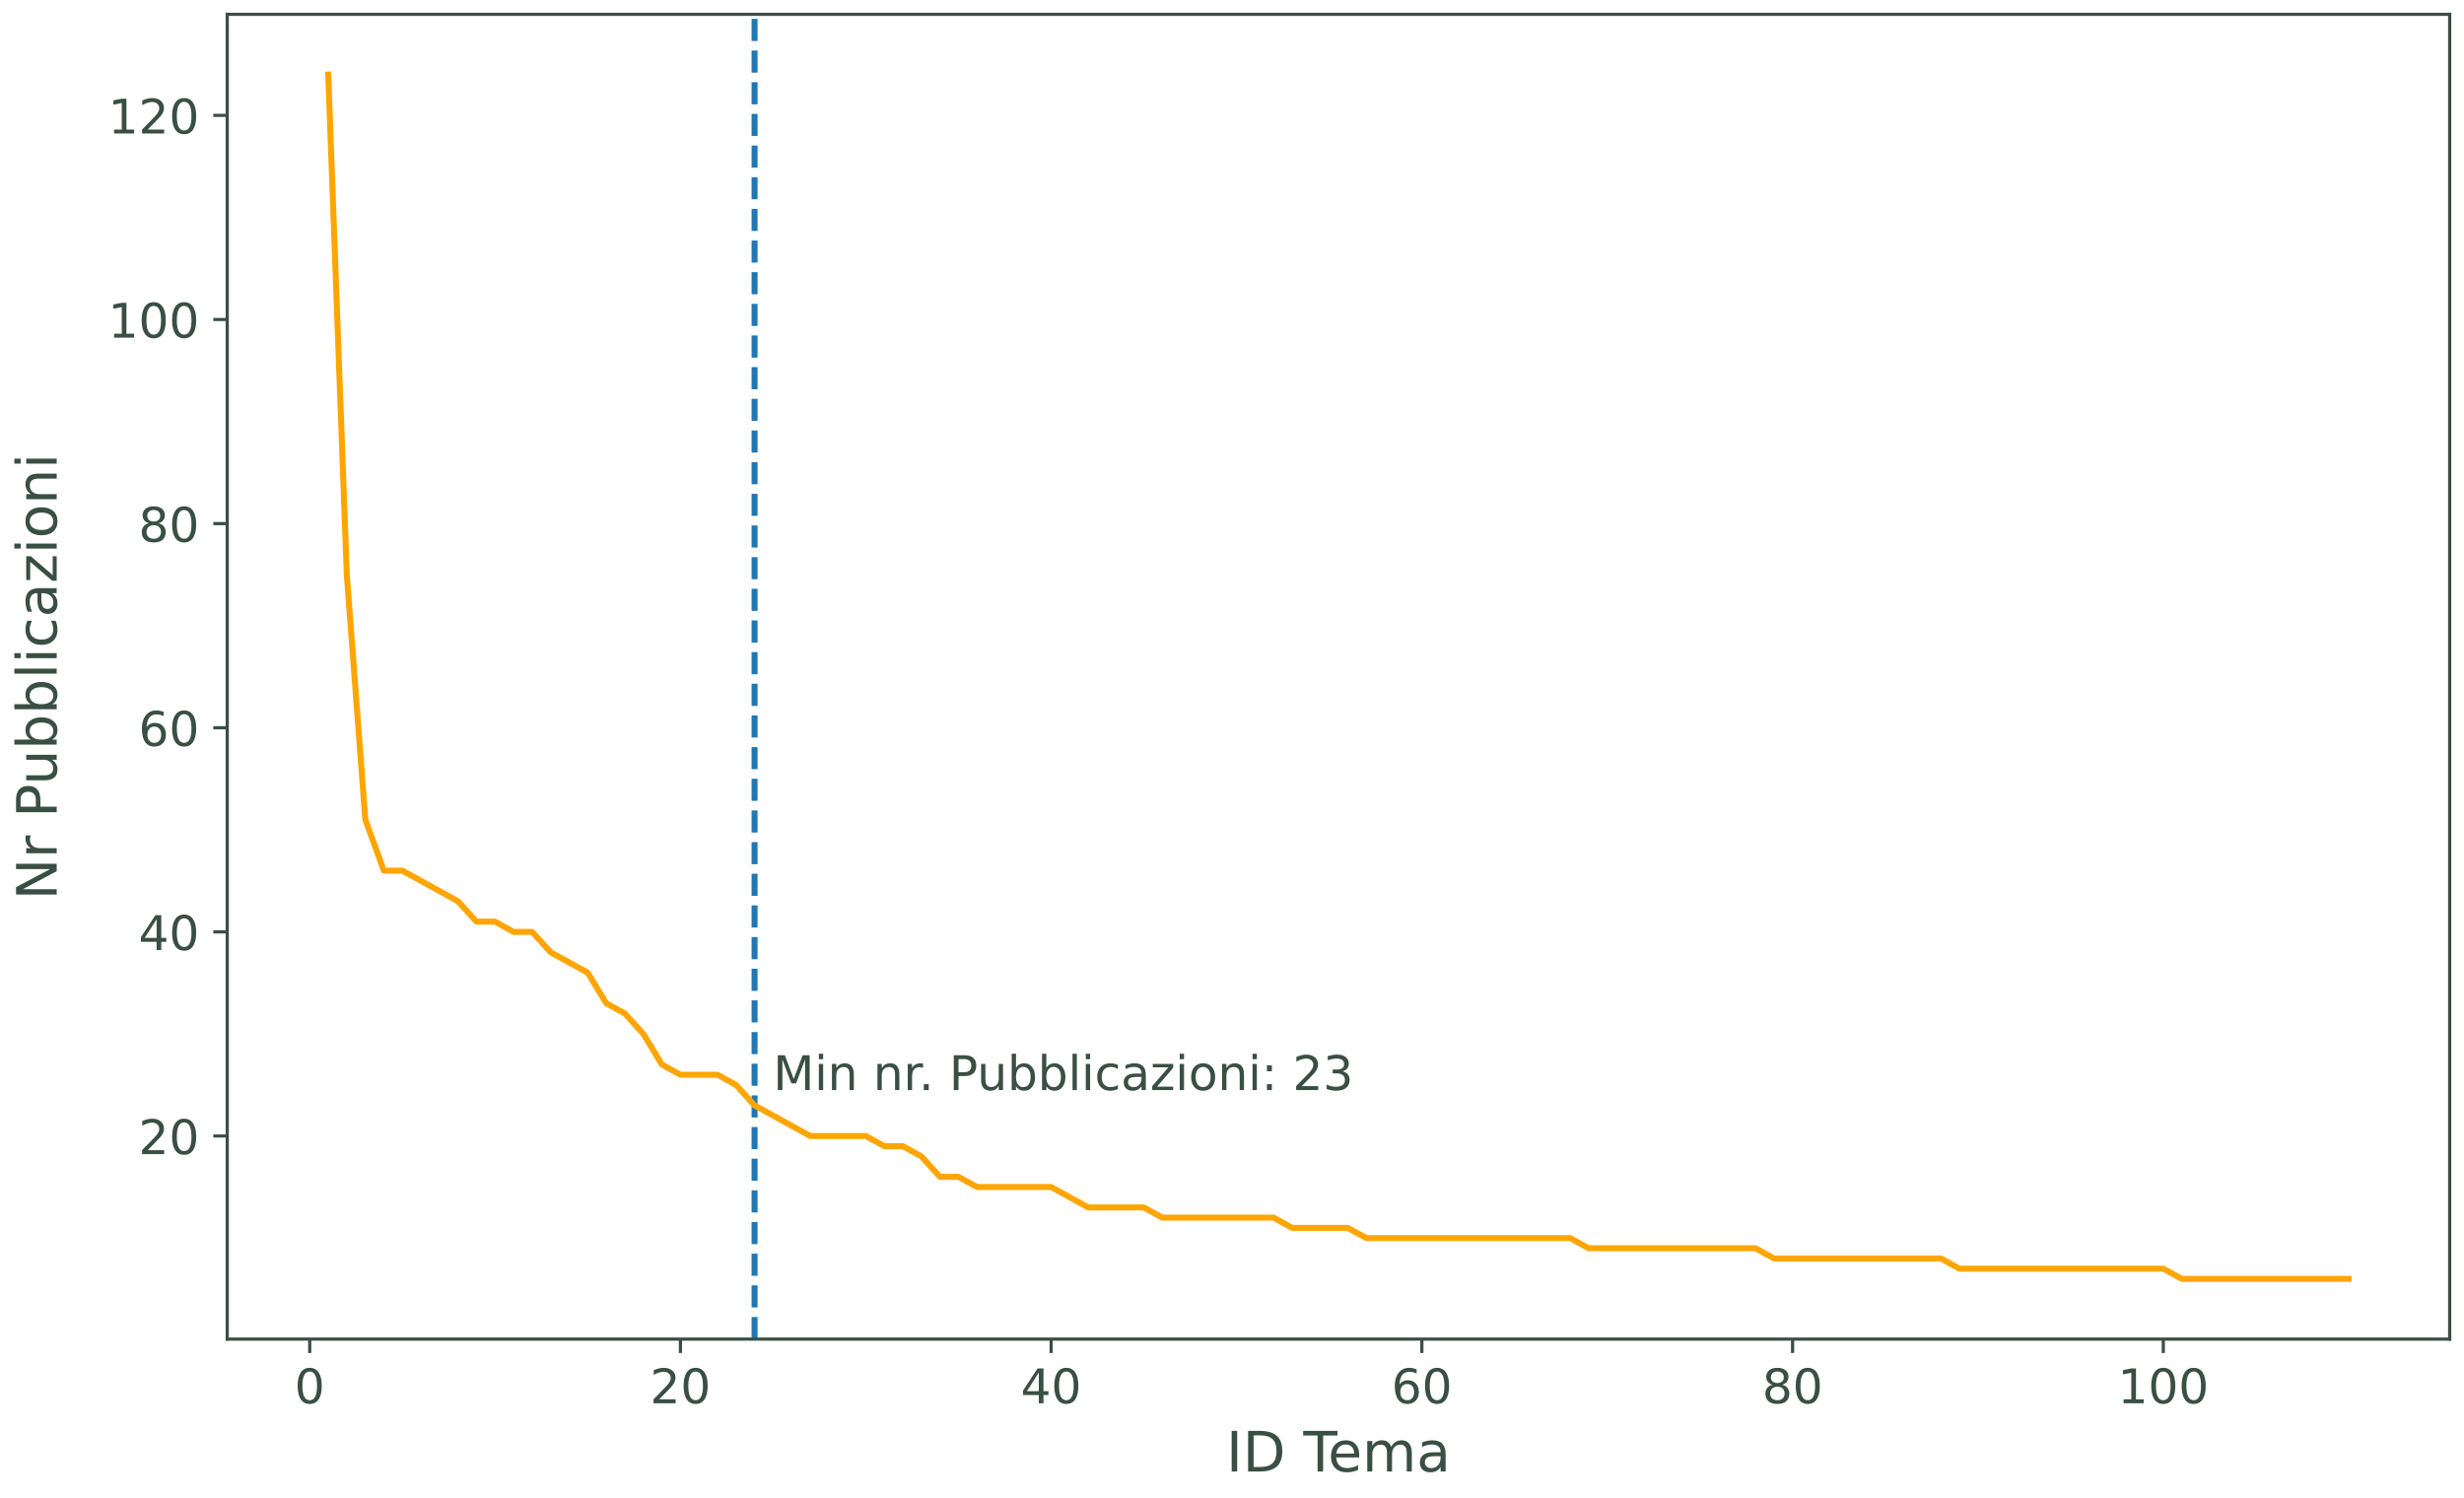
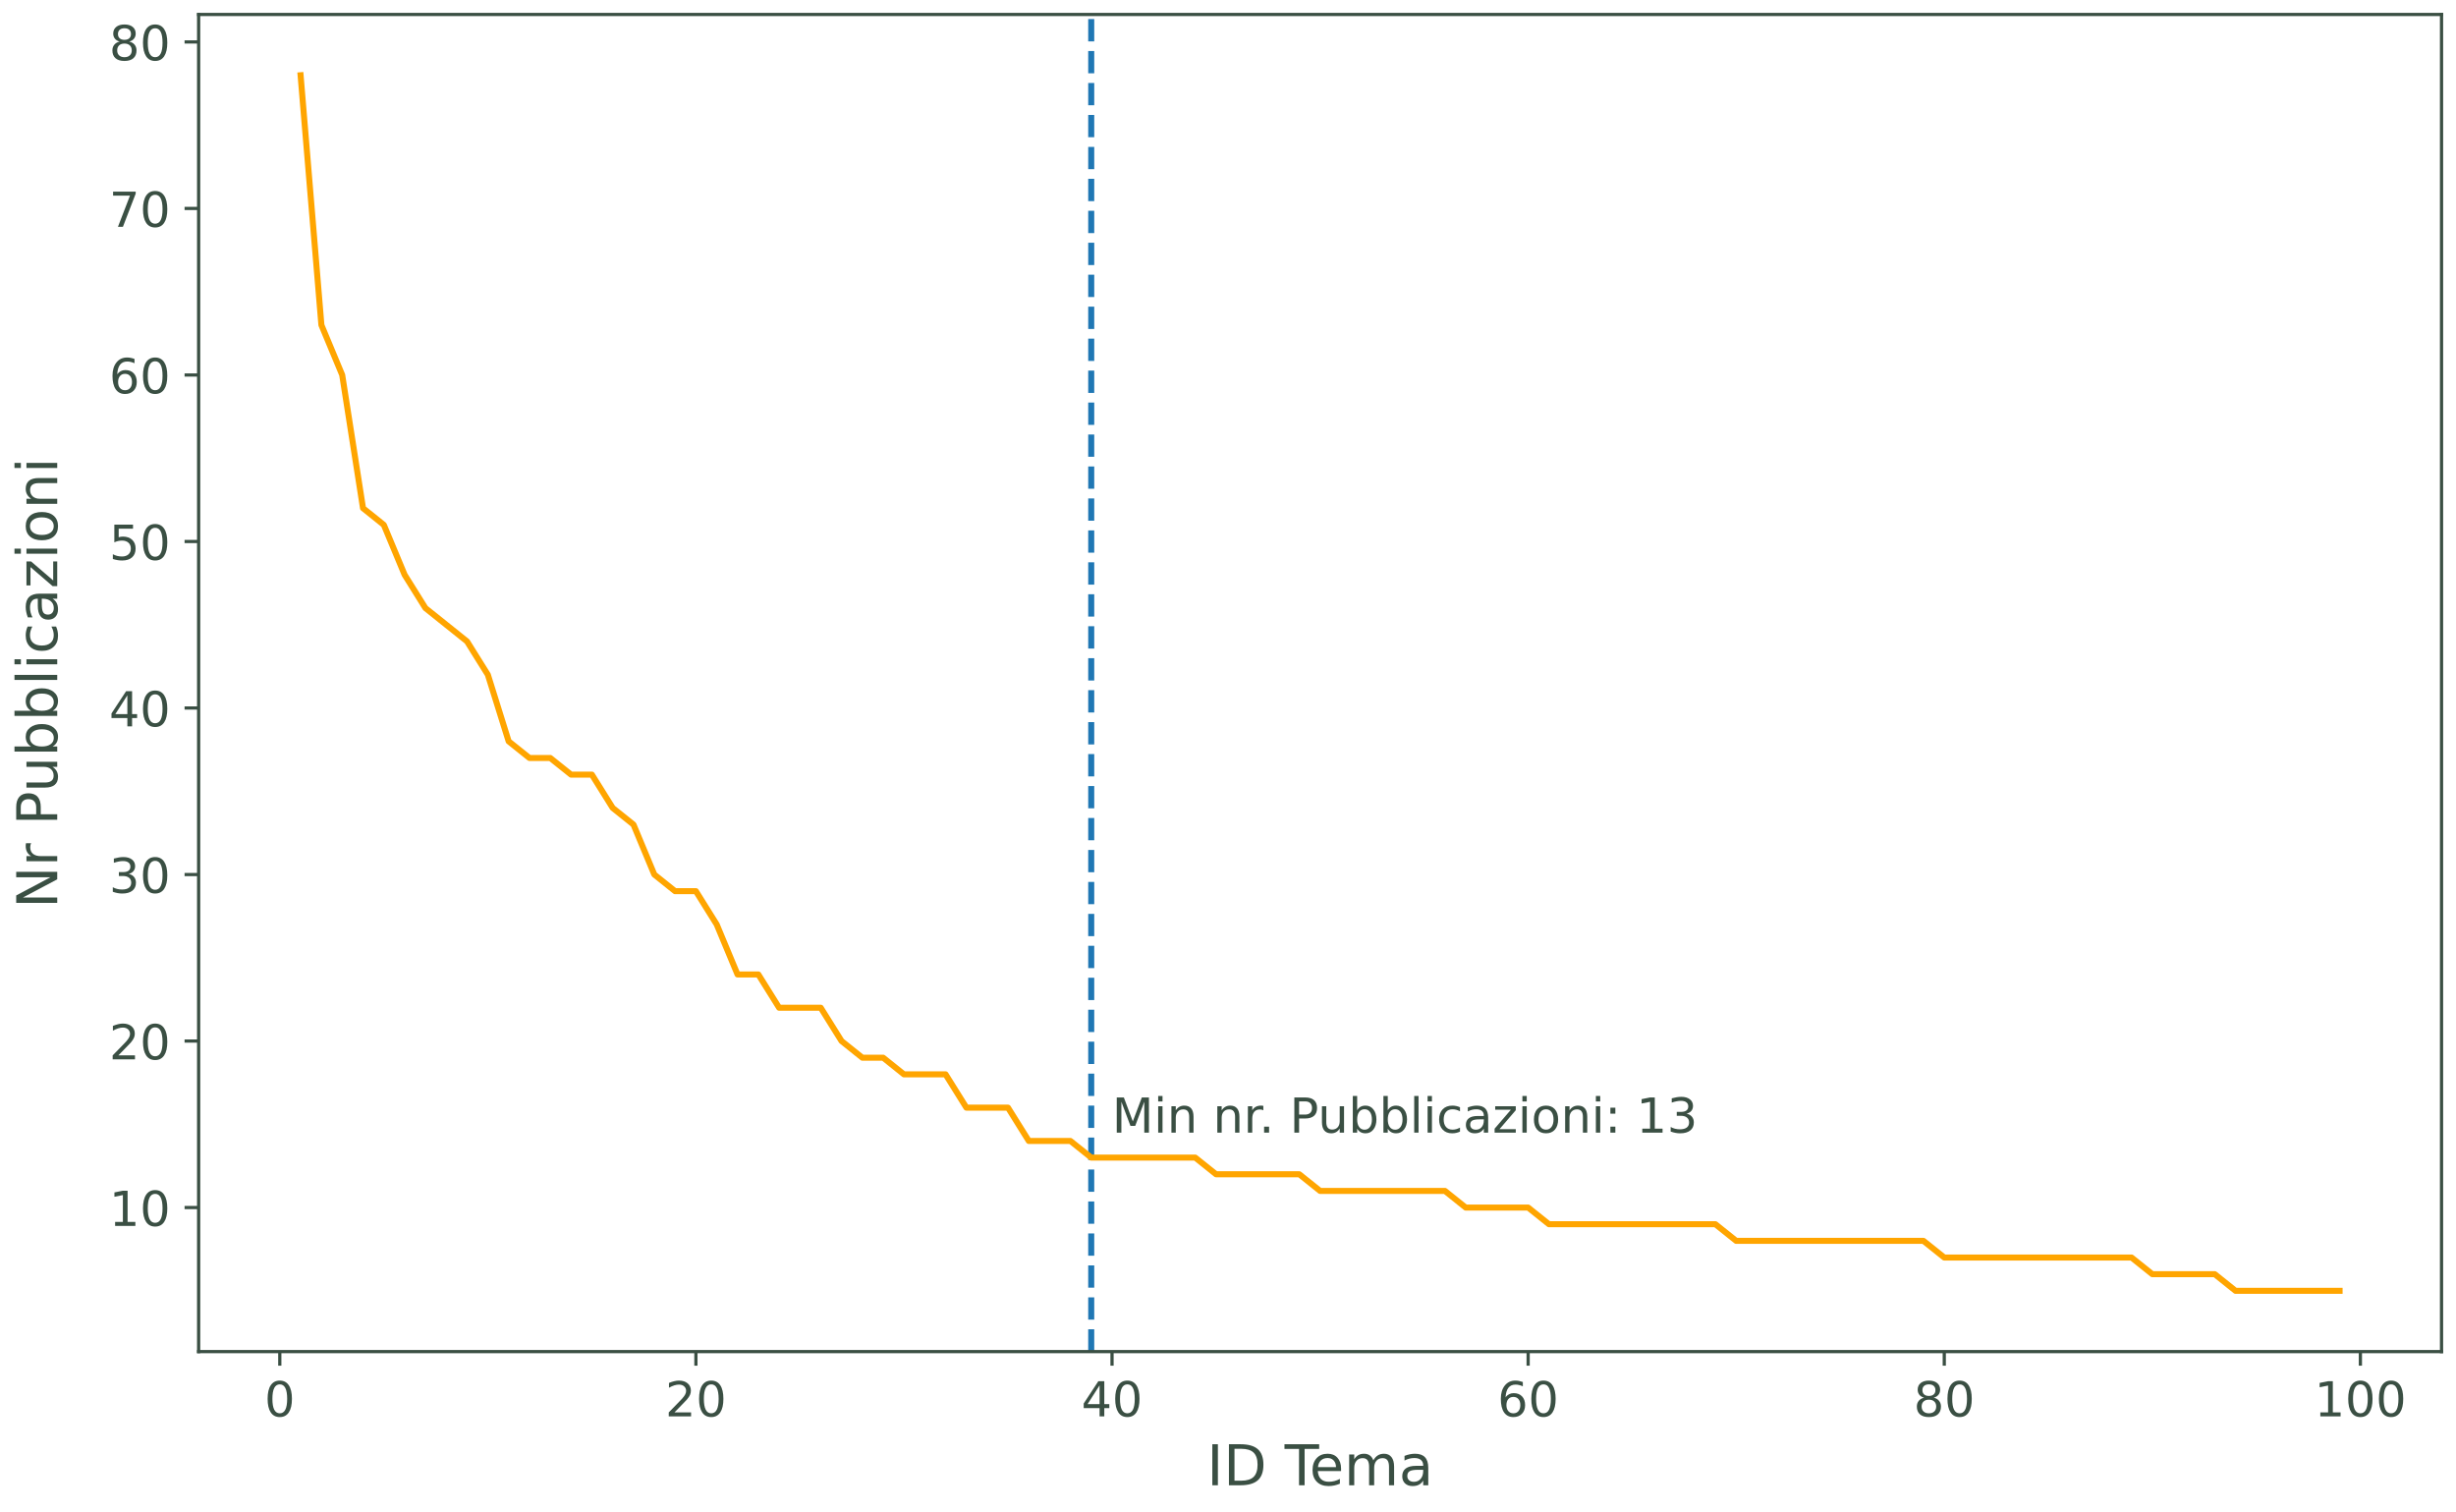
- <svg xmlns="http://www.w3.org/2000/svg" xmlns:xlink="http://www.w3.org/1999/xlink" width="618.654pt" height="376.003pt" viewBox="0 0 618.654 376.003" version="1.1">
+ <svg xmlns="http://www.w3.org/2000/svg" xmlns:xlink="http://www.w3.org/1999/xlink" width="611.019pt" height="376.003pt" viewBox="0 0 611.019 376.003" version="1.1">
  <defs>
    <style type="text/css">*{stroke-linejoin: round; stroke-linecap: butt}</style>
  </defs>
  <g id="figure_1">
    <g id="patch_1">
-       <path d="M 0 376.003  L 618.654 376.003  L 618.654 0  L 0 0  L 0 376.003  z " style="fill: none" />
+       <path d="M 0 376.003  L 611.019 376.003  L 611.019 0  L 0 0  L 0 376.003  z " style="fill: none" />
    </g>
    <g id="axes_1">
      <g id="patch_2">
-         <path d="M 57.054 336.24  L 615.054 336.24  L 615.054 3.6  L 57.054 3.6  L 57.054 336.24  z " style="fill: none" />
+         <path d="M 49.419 336.24  L 607.419 336.24  L 607.419 3.6  L 49.419 3.6  L 49.419 336.24  z " style="fill: none" />
      </g>
      <g id="matplotlib.axis_1">
        <g id="xtick_1">
          <g id="line2d_1">
            <defs>
-               <path id="m934b82b4c2" d="M 0 0  L 0 3.5  " style="stroke: #3a4f43; stroke-width: 0.8" />
+               <path id="me1ca7896de" d="M 0 0  L 0 3.5  " style="stroke: #3a4f43; stroke-width: 0.8" />
            </defs>
            <g>
-               <use xlink:href="#m934b82b4c2" x="77.764" y="336.24" style="fill: #3a4f43; stroke: #3a4f43; stroke-width: 0.8" />
+               <use xlink:href="#me1ca7896de" x="69.607" y="336.24" style="fill: #3a4f43; stroke: #3a4f43; stroke-width: 0.8" />
            </g>
          </g>
          <g id="text_1">
-             <g style="fill: #3a4f43" transform="translate(73.94663 352.3581) scale(0.12 -0.12)">
+             <g style="fill: #3a4f43" transform="translate(65.78926 352.3581) scale(0.12 -0.12)">
              <defs>
                <path id="DejaVuSans-30" d="M 2034 4250  Q 1547 4250 1301 3770  Q 1056 3291 1056 2328  Q 1056 1369 1301 889  Q 1547 409 2034 409  Q 2525 409 2770 889  Q 3016 1369 3016 2328  Q 3016 3291 2770 3770  Q 2525 4250 2034 4250  z M 2034 4750  Q 2819 4750 3233 4129  Q 3647 3509 3647 2328  Q 3647 1150 3233 529  Q 2819 -91 2034 -91  Q 1250 -91 836 529  Q 422 1150 422 2328  Q 422 3509 836 4129  Q 1250 4750 2034 4750  z " transform="scale(0.015625)" />
              </defs>
              <use xlink:href="#DejaVuSans-30" />
            </g>
          </g>
        </g>
        <g id="xtick_2">
          <g id="line2d_2">
            <g>
-               <use xlink:href="#m934b82b4c2" x="170.842" y="336.24" style="fill: #3a4f43; stroke: #3a4f43; stroke-width: 0.8" />
+               <use xlink:href="#me1ca7896de" x="173.132" y="336.24" style="fill: #3a4f43; stroke: #3a4f43; stroke-width: 0.8" />
            </g>
          </g>
          <g id="text_2">
-             <g style="fill: #3a4f43" transform="translate(163.2067 352.3581) scale(0.12 -0.12)">
+             <g style="fill: #3a4f43" transform="translate(165.4968 352.3581) scale(0.12 -0.12)">
              <defs>
                <path id="DejaVuSans-32" d="M 1228 531  L 3431 531  L 3431 0  L 469 0  L 469 531  Q 828 903 1448 1529  Q 2069 2156 2228 2338  Q 2531 2678 2651 2914  Q 2772 3150 2772 3378  Q 2772 3750 2511 3984  Q 2250 4219 1831 4219  Q 1534 4219 1204 4116  Q 875 4013 500 3803  L 500 4441  Q 881 4594 1212 4672  Q 1544 4750 1819 4750  Q 2544 4750 2975 4387  Q 3406 4025 3406 3419  Q 3406 3131 3298 2873  Q 3191 2616 2906 2266  Q 2828 2175 2409 1742  Q 1991 1309 1228 531  z " transform="scale(0.015625)" />
              </defs>
              <use xlink:href="#DejaVuSans-32" />
              <use xlink:href="#DejaVuSans-30" transform="translate(63.62305 0)" />
            </g>
          </g>
        </g>
        <g id="xtick_3">
          <g id="line2d_3">
            <g>
-               <use xlink:href="#m934b82b4c2" x="263.919" y="336.24" style="fill: #3a4f43; stroke: #3a4f43; stroke-width: 0.8" />
+               <use xlink:href="#me1ca7896de" x="276.657" y="336.24" style="fill: #3a4f43; stroke: #3a4f43; stroke-width: 0.8" />
            </g>
          </g>
          <g id="text_3">
-             <g style="fill: #3a4f43" transform="translate(256.2843 352.3581) scale(0.12 -0.12)">
+             <g style="fill: #3a4f43" transform="translate(269.0219 352.3581) scale(0.12 -0.12)">
              <defs>
                <path id="DejaVuSans-34" d="M 2419 4116  L 825 1625  L 2419 1625  L 2419 4116  z M 2253 4666  L 3047 4666  L 3047 1625  L 3713 1625  L 3713 1100  L 3047 1100  L 3047 0  L 2419 0  L 2419 1100  L 313 1100  L 313 1709  L 2253 4666  z " transform="scale(0.015625)" />
              </defs>
              <use xlink:href="#DejaVuSans-34" />
              <use xlink:href="#DejaVuSans-30" transform="translate(63.62305 0)" />
            </g>
          </g>
        </g>
        <g id="xtick_4">
          <g id="line2d_4">
            <g>
-               <use xlink:href="#m934b82b4c2" x="356.997" y="336.24" style="fill: #3a4f43; stroke: #3a4f43; stroke-width: 0.8" />
+               <use xlink:href="#me1ca7896de" x="380.182" y="336.24" style="fill: #3a4f43; stroke: #3a4f43; stroke-width: 0.8" />
            </g>
          </g>
          <g id="text_4">
-             <g style="fill: #3a4f43" transform="translate(349.3618 352.3581) scale(0.12 -0.12)">
+             <g style="fill: #3a4f43" transform="translate(372.5469 352.3581) scale(0.12 -0.12)">
              <defs>
                <path id="DejaVuSans-36" d="M 2113 2584  Q 1688 2584 1439 2293  Q 1191 2003 1191 1497  Q 1191 994 1439 701  Q 1688 409 2113 409  Q 2538 409 2786 701  Q 3034 994 3034 1497  Q 3034 2003 2786 2293  Q 2538 2584 2113 2584  z M 3366 4563  L 3366 3988  Q 3128 4100 2886 4159  Q 2644 4219 2406 4219  Q 1781 4219 1451 3797  Q 1122 3375 1075 2522  Q 1259 2794 1537 2939  Q 1816 3084 2150 3084  Q 2853 3084 3261 2657  Q 3669 2231 3669 1497  Q 3669 778 3244 343  Q 2819 -91 2113 -91  Q 1303 -91 875 529  Q 447 1150 447 2328  Q 447 3434 972 4092  Q 1497 4750 2381 4750  Q 2619 4750 2861 4703  Q 3103 4656 3366 4563  z " transform="scale(0.015625)" />
              </defs>
              <use xlink:href="#DejaVuSans-36" />
              <use xlink:href="#DejaVuSans-30" transform="translate(63.62305 0)" />
            </g>
          </g>
        </g>
        <g id="xtick_5">
          <g id="line2d_5">
            <g>
-               <use xlink:href="#m934b82b4c2" x="450.074" y="336.24" style="fill: #3a4f43; stroke: #3a4f43; stroke-width: 0.8" />
+               <use xlink:href="#me1ca7896de" x="483.707" y="336.24" style="fill: #3a4f43; stroke: #3a4f43; stroke-width: 0.8" />
            </g>
          </g>
          <g id="text_5">
-             <g style="fill: #3a4f43" transform="translate(442.4394 352.3581) scale(0.12 -0.12)">
+             <g style="fill: #3a4f43" transform="translate(476.0719 352.3581) scale(0.12 -0.12)">
              <defs>
                <path id="DejaVuSans-38" d="M 2034 2216  Q 1584 2216 1326 1975  Q 1069 1734 1069 1313  Q 1069 891 1326 650  Q 1584 409 2034 409  Q 2484 409 2743 651  Q 3003 894 3003 1313  Q 3003 1734 2745 1975  Q 2488 2216 2034 2216  z M 1403 2484  Q 997 2584 770 2862  Q 544 3141 544 3541  Q 544 4100 942 4425  Q 1341 4750 2034 4750  Q 2731 4750 3128 4425  Q 3525 4100 3525 3541  Q 3525 3141 3298 2862  Q 3072 2584 2669 2484  Q 3125 2378 3379 2068  Q 3634 1759 3634 1313  Q 3634 634 3220 271  Q 2806 -91 2034 -91  Q 1263 -91 848 271  Q 434 634 434 1313  Q 434 1759 690 2068  Q 947 2378 1403 2484  z M 1172 3481  Q 1172 3119 1398 2916  Q 1625 2713 2034 2713  Q 2441 2713 2670 2916  Q 2900 3119 2900 3481  Q 2900 3844 2670 4047  Q 2441 4250 2034 4250  Q 1625 4250 1398 4047  Q 1172 3844 1172 3481  z " transform="scale(0.015625)" />
              </defs>
              <use xlink:href="#DejaVuSans-38" />
              <use xlink:href="#DejaVuSans-30" transform="translate(63.62305 0)" />
            </g>
          </g>
        </g>
        <g id="xtick_6">
          <g id="line2d_6">
            <g>
-               <use xlink:href="#m934b82b4c2" x="543.152" y="336.24" style="fill: #3a4f43; stroke: #3a4f43; stroke-width: 0.8" />
+               <use xlink:href="#me1ca7896de" x="587.232" y="336.24" style="fill: #3a4f43; stroke: #3a4f43; stroke-width: 0.8" />
            </g>
          </g>
          <g id="text_6">
-             <g style="fill: #3a4f43" transform="translate(531.6995 352.3581) scale(0.12 -0.12)">
+             <g style="fill: #3a4f43" transform="translate(575.7795 352.3581) scale(0.12 -0.12)">
              <defs>
                <path id="DejaVuSans-31" d="M 794 531  L 1825 531  L 1825 4091  L 703 3866  L 703 4441  L 1819 4666  L 2450 4666  L 2450 531  L 3481 531  L 3481 0  L 794 0  L 794 531  z " transform="scale(0.015625)" />
              </defs>
              <use xlink:href="#DejaVuSans-31" />
              <use xlink:href="#DejaVuSans-30" transform="translate(63.62305 0)" />
              <use xlink:href="#DejaVuSans-30" transform="translate(127.2461 0)" />
            </g>
          </g>
        </g>
        <g id="text_7">
-           <g style="fill: #3a4f43" transform="translate(307.8739 369.4916) scale(0.14 -0.14)">
+           <g style="fill: #3a4f43" transform="translate(300.2389 369.4916) scale(0.14 -0.14)">
            <defs>
              <path id="DejaVuSans-49" d="M 628 4666  L 1259 4666  L 1259 0  L 628 0  L 628 4666  z " transform="scale(0.015625)" />
              <path id="DejaVuSans-44" d="M 1259 4147  L 1259 519  L 2022 519  Q 2988 519 3436 956  Q 3884 1394 3884 2338  Q 3884 3275 3436 3711  Q 2988 4147 2022 4147  L 1259 4147  z M 628 4666  L 1925 4666  Q 3281 4666 3915 4102  Q 4550 3538 4550 2338  Q 4550 1131 3912 565  Q 3275 0 1925 0  L 628 0  L 628 4666  z " transform="scale(0.015625)" />
              <path id="DejaVuSans-20" transform="scale(0.015625)" />
              <path id="DejaVuSans-54" d="M -19 4666  L 3928 4666  L 3928 4134  L 2272 4134  L 2272 0  L 1638 0  L 1638 4134  L -19 4134  L -19 4666  z " transform="scale(0.015625)" />
              <path id="DejaVuSans-65" d="M 3597 1894  L 3597 1613  L 953 1613  Q 991 1019 1311 708  Q 1631 397 2203 397  Q 2534 397 2845 478  Q 3156 559 3463 722  L 3463 178  Q 3153 47 2828 -22  Q 2503 -91 2169 -91  Q 1331 -91 842 396  Q 353 884 353 1716  Q 353 2575 817 3079  Q 1281 3584 2069 3584  Q 2775 3584 3186 3129  Q 3597 2675 3597 1894  z M 3022 2063  Q 3016 2534 2758 2815  Q 2500 3097 2075 3097  Q 1594 3097 1305 2825  Q 1016 2553 972 2059  L 3022 2063  z " transform="scale(0.015625)" />
              <path id="DejaVuSans-6d" d="M 3328 2828  Q 3544 3216 3844 3400  Q 4144 3584 4550 3584  Q 5097 3584 5394 3201  Q 5691 2819 5691 2113  L 5691 0  L 5113 0  L 5113 2094  Q 5113 2597 4934 2840  Q 4756 3084 4391 3084  Q 3944 3084 3684 2787  Q 3425 2491 3425 1978  L 3425 0  L 2847 0  L 2847 2094  Q 2847 2600 2669 2842  Q 2491 3084 2119 3084  Q 1678 3084 1418 2786  Q 1159 2488 1159 1978  L 1159 0  L 581 0  L 581 3500  L 1159 3500  L 1159 2956  Q 1356 3278 1631 3431  Q 1906 3584 2284 3584  Q 2666 3584 2933 3390  Q 3200 3197 3328 2828  z " transform="scale(0.015625)" />
              <path id="DejaVuSans-61" d="M 2194 1759  Q 1497 1759 1228 1600  Q 959 1441 959 1056  Q 959 750 1161 570  Q 1363 391 1709 391  Q 2188 391 2477 730  Q 2766 1069 2766 1631  L 2766 1759  L 2194 1759  z M 3341 1997  L 3341 0  L 2766 0  L 2766 531  Q 2569 213 2275 61  Q 1981 -91 1556 -91  Q 1019 -91 701 211  Q 384 513 384 1019  Q 384 1609 779 1909  Q 1175 2209 1959 2209  L 2766 2209  L 2766 2266  Q 2766 2663 2505 2880  Q 2244 3097 1772 3097  Q 1472 3097 1187 3025  Q 903 2953 641 2809  L 641 3341  Q 956 3463 1253 3523  Q 1550 3584 1831 3584  Q 2591 3584 2966 3190  Q 3341 2797 3341 1997  z " transform="scale(0.015625)" />
            </defs>
            <use xlink:href="#DejaVuSans-49" />
            <use xlink:href="#DejaVuSans-44" transform="translate(29.49219 0)" />
            <use xlink:href="#DejaVuSans-20" transform="translate(106.4941 0)" />
            <use xlink:href="#DejaVuSans-54" transform="translate(138.2812 0)" />
            <use xlink:href="#DejaVuSans-65" transform="translate(182.3652 0)" />
            <use xlink:href="#DejaVuSans-6d" transform="translate(243.8887 0)" />
            <use xlink:href="#DejaVuSans-61" transform="translate(341.3008 0)" />
          </g>
        </g>
      </g>
      <g id="matplotlib.axis_2">
        <g id="ytick_1">
          <g id="line2d_7">
            <defs>
-               <path id="m3bd75d3653" d="M 0 0  L -3.5 0  " style="stroke: #3a4f43; stroke-width: 0.8" />
+               <path id="mf2cda117a1" d="M 0 0  L -3.5 0  " style="stroke: #3a4f43; stroke-width: 0.8" />
            </defs>
            <g>
-               <use xlink:href="#m3bd75d3653" x="57.054" y="285.242" style="fill: #3a4f43; stroke: #3a4f43; stroke-width: 0.8" />
+               <use xlink:href="#mf2cda117a1" x="49.419" y="300.408" style="fill: #3a4f43; stroke: #3a4f43; stroke-width: 0.8" />
            </g>
          </g>
          <g id="text_8">
-             <g style="fill: #3a4f43" transform="translate(34.78437 289.8011) scale(0.12 -0.12)">
-               <use xlink:href="#DejaVuSans-32" />
+             <g style="fill: #3a4f43" transform="translate(27.14937 304.9667) scale(0.12 -0.12)">
+               <use xlink:href="#DejaVuSans-31" />
              <use xlink:href="#DejaVuSans-30" transform="translate(63.62305 0)" />
            </g>
          </g>
        </g>
        <g id="ytick_2">
          <g id="line2d_8">
            <g>
-               <use xlink:href="#m3bd75d3653" x="57.054" y="233.988" style="fill: #3a4f43; stroke: #3a4f43; stroke-width: 0.8" />
+               <use xlink:href="#mf2cda117a1" x="49.419" y="258.983" style="fill: #3a4f43; stroke: #3a4f43; stroke-width: 0.8" />
            </g>
          </g>
          <g id="text_9">
-             <g style="fill: #3a4f43" transform="translate(34.78437 238.5469) scale(0.12 -0.12)">
-               <use xlink:href="#DejaVuSans-34" />
+             <g style="fill: #3a4f43" transform="translate(27.14937 263.5421) scale(0.12 -0.12)">
+               <use xlink:href="#DejaVuSans-32" />
              <use xlink:href="#DejaVuSans-30" transform="translate(63.62305 0)" />
            </g>
          </g>
        </g>
        <g id="ytick_3">
          <g id="line2d_9">
            <g>
-               <use xlink:href="#m3bd75d3653" x="57.054" y="182.734" style="fill: #3a4f43; stroke: #3a4f43; stroke-width: 0.8" />
+               <use xlink:href="#mf2cda117a1" x="49.419" y="217.558" style="fill: #3a4f43; stroke: #3a4f43; stroke-width: 0.8" />
            </g>
          </g>
          <g id="text_10">
-             <g style="fill: #3a4f43" transform="translate(34.78437 187.2926) scale(0.12 -0.12)">
-               <use xlink:href="#DejaVuSans-36" />
+             <g style="fill: #3a4f43" transform="translate(27.14937 222.1174) scale(0.12 -0.12)">
+               <defs>
+                 <path id="DejaVuSans-33" d="M 2597 2516  Q 3050 2419 3304 2112  Q 3559 1806 3559 1356  Q 3559 666 3084 287  Q 2609 -91 1734 -91  Q 1441 -91 1130 -33  Q 819 25 488 141  L 488 750  Q 750 597 1062 519  Q 1375 441 1716 441  Q 2309 441 2620 675  Q 2931 909 2931 1356  Q 2931 1769 2642 2001  Q 2353 2234 1838 2234  L 1294 2234  L 1294 2753  L 1863 2753  Q 2328 2753 2575 2939  Q 2822 3125 2822 3475  Q 2822 3834 2567 4026  Q 2313 4219 1838 4219  Q 1578 4219 1281 4162  Q 984 4106 628 3988  L 628 4550  Q 988 4650 1302 4700  Q 1616 4750 1894 4750  Q 2613 4750 3031 4423  Q 3450 4097 3450 3541  Q 3450 3153 3228 2886  Q 3006 2619 2597 2516  z " transform="scale(0.015625)" />
+               </defs>
+               <use xlink:href="#DejaVuSans-33" />
              <use xlink:href="#DejaVuSans-30" transform="translate(63.62305 0)" />
            </g>
          </g>
        </g>
        <g id="ytick_4">
          <g id="line2d_10">
            <g>
-               <use xlink:href="#m3bd75d3653" x="57.054" y="131.479" style="fill: #3a4f43; stroke: #3a4f43; stroke-width: 0.8" />
+               <use xlink:href="#mf2cda117a1" x="49.419" y="176.134" style="fill: #3a4f43; stroke: #3a4f43; stroke-width: 0.8" />
            </g>
          </g>
          <g id="text_11">
-             <g style="fill: #3a4f43" transform="translate(34.78437 136.0384) scale(0.12 -0.12)">
-               <use xlink:href="#DejaVuSans-38" />
+             <g style="fill: #3a4f43" transform="translate(27.14937 180.6928) scale(0.12 -0.12)">
+               <use xlink:href="#DejaVuSans-34" />
              <use xlink:href="#DejaVuSans-30" transform="translate(63.62305 0)" />
            </g>
          </g>
        </g>
        <g id="ytick_5">
          <g id="line2d_11">
            <g>
-               <use xlink:href="#m3bd75d3653" x="57.054" y="80.225" style="fill: #3a4f43; stroke: #3a4f43; stroke-width: 0.8" />
+               <use xlink:href="#mf2cda117a1" x="49.419" y="134.709" style="fill: #3a4f43; stroke: #3a4f43; stroke-width: 0.8" />
            </g>
          </g>
          <g id="text_12">
-             <g style="fill: #3a4f43" transform="translate(27.14937 84.78415) scale(0.12 -0.12)">
-               <use xlink:href="#DejaVuSans-31" />
-               <use xlink:href="#DejaVuSans-30" transform="translate(63.62305 0)" />
-               <use xlink:href="#DejaVuSans-30" transform="translate(127.2461 0)" />
+             <g style="fill: #3a4f43" transform="translate(27.14937 139.2681) scale(0.12 -0.12)">
+               <defs>
+                 <path id="DejaVuSans-35" d="M 691 4666  L 3169 4666  L 3169 4134  L 1269 4134  L 1269 2991  Q 1406 3038 1543 3061  Q 1681 3084 1819 3084  Q 2600 3084 3056 2656  Q 3513 2228 3513 1497  Q 3513 744 3044 326  Q 2575 -91 1722 -91  Q 1428 -91 1123 -41  Q 819 9 494 109  L 494 744  Q 775 591 1075 516  Q 1375 441 1709 441  Q 2250 441 2565 725  Q 2881 1009 2881 1497  Q 2881 1984 2565 2268  Q 2250 2553 1709 2553  Q 1456 2553 1204 2497  Q 953 2441 691 2322  L 691 4666  z " transform="scale(0.015625)" />
+               </defs>
+               <use xlink:href="#DejaVuSans-35" />
+               <use xlink:href="#DejaVuSans-30" transform="translate(63.62305 0)" />
            </g>
          </g>
        </g>
        <g id="ytick_6">
          <g id="line2d_12">
            <g>
-               <use xlink:href="#m3bd75d3653" x="57.054" y="28.971" style="fill: #3a4f43; stroke: #3a4f43; stroke-width: 0.8" />
+               <use xlink:href="#mf2cda117a1" x="49.419" y="93.284" style="fill: #3a4f43; stroke: #3a4f43; stroke-width: 0.8" />
            </g>
          </g>
          <g id="text_13">
-             <g style="fill: #3a4f43" transform="translate(27.14937 33.52991) scale(0.12 -0.12)">
-               <use xlink:href="#DejaVuSans-31" />
-               <use xlink:href="#DejaVuSans-32" transform="translate(63.62305 0)" />
-               <use xlink:href="#DejaVuSans-30" transform="translate(127.2461 0)" />
-             </g>
-           </g>
-         </g>
-         <g id="text_14">
+             <g style="fill: #3a4f43" transform="translate(27.14937 97.84345) scale(0.12 -0.12)">
+               <use xlink:href="#DejaVuSans-36" />
+               <use xlink:href="#DejaVuSans-30" transform="translate(63.62305 0)" />
+             </g>
+           </g>
+         </g>
+         <g id="ytick_7">
+           <g id="line2d_13">
+             <g>
+               <use xlink:href="#mf2cda117a1" x="49.419" y="51.86" style="fill: #3a4f43; stroke: #3a4f43; stroke-width: 0.8" />
+             </g>
+           </g>
+           <g id="text_14">
+             <g style="fill: #3a4f43" transform="translate(27.14937 56.41879) scale(0.12 -0.12)">
+               <defs>
+                 <path id="DejaVuSans-37" d="M 525 4666  L 3525 4666  L 3525 4397  L 1831 0  L 1172 0  L 2766 4134  L 525 4134  L 525 4666  z " transform="scale(0.015625)" />
+               </defs>
+               <use xlink:href="#DejaVuSans-37" />
+               <use xlink:href="#DejaVuSans-30" transform="translate(63.62305 0)" />
+             </g>
+           </g>
+         </g>
+         <g id="ytick_8">
+           <g id="line2d_14">
+             <g>
+               <use xlink:href="#mf2cda117a1" x="49.419" y="10.435" style="fill: #3a4f43; stroke: #3a4f43; stroke-width: 0.8" />
+             </g>
+           </g>
+           <g id="text_15">
+             <g style="fill: #3a4f43" transform="translate(27.14937 14.99413) scale(0.12 -0.12)">
+               <use xlink:href="#DejaVuSans-38" />
+               <use xlink:href="#DejaVuSans-30" transform="translate(63.62305 0)" />
+             </g>
+           </g>
+         </g>
+         <g id="text_16">
          <g style="fill: #3a4f43" transform="translate(14.23781 225.9922) rotate(-90) scale(0.14 -0.14)">
            <defs>
              <path id="DejaVuSans-4e" d="M 628 4666  L 1478 4666  L 3547 763  L 3547 4666  L 4159 4666  L 4159 0  L 3309 0  L 1241 3903  L 1241 0  L 628 0  L 628 4666  z " transform="scale(0.015625)" />
              <path id="DejaVuSans-72" d="M 2631 2963  Q 2534 3019 2420 3045  Q 2306 3072 2169 3072  Q 1681 3072 1420 2755  Q 1159 2438 1159 1844  L 1159 0  L 581 0  L 581 3500  L 1159 3500  L 1159 2956  Q 1341 3275 1631 3429  Q 1922 3584 2338 3584  Q 2397 3584 2469 3576  Q 2541 3569 2628 3553  L 2631 2963  z " transform="scale(0.015625)" />
              <path id="DejaVuSans-50" d="M 1259 4147  L 1259 2394  L 2053 2394  Q 2494 2394 2734 2622  Q 2975 2850 2975 3272  Q 2975 3691 2734 3919  Q 2494 4147 2053 4147  L 1259 4147  z M 628 4666  L 2053 4666  Q 2838 4666 3239 4311  Q 3641 3956 3641 3272  Q 3641 2581 3239 2228  Q 2838 1875 2053 1875  L 1259 1875  L 1259 0  L 628 0  L 628 4666  z " transform="scale(0.015625)" />
              <path id="DejaVuSans-75" d="M 544 1381  L 544 3500  L 1119 3500  L 1119 1403  Q 1119 906 1312 657  Q 1506 409 1894 409  Q 2359 409 2629 706  Q 2900 1003 2900 1516  L 2900 3500  L 3475 3500  L 3475 0  L 2900 0  L 2900 538  Q 2691 219 2414 64  Q 2138 -91 1772 -91  Q 1169 -91 856 284  Q 544 659 544 1381  z M 1991 3584  L 1991 3584  z " transform="scale(0.015625)" />
              <path id="DejaVuSans-62" d="M 3116 1747  Q 3116 2381 2855 2742  Q 2594 3103 2138 3103  Q 1681 3103 1420 2742  Q 1159 2381 1159 1747  Q 1159 1113 1420 752  Q 1681 391 2138 391  Q 2594 391 2855 752  Q 3116 1113 3116 1747  z M 1159 2969  Q 1341 3281 1617 3432  Q 1894 3584 2278 3584  Q 2916 3584 3314 3078  Q 3713 2572 3713 1747  Q 3713 922 3314 415  Q 2916 -91 2278 -91  Q 1894 -91 1617 61  Q 1341 213 1159 525  L 1159 0  L 581 0  L 581 4863  L 1159 4863  L 1159 2969  z " transform="scale(0.015625)" />
              <path id="DejaVuSans-6c" d="M 603 4863  L 1178 4863  L 1178 0  L 603 0  L 603 4863  z " transform="scale(0.015625)" />
              <path id="DejaVuSans-69" d="M 603 3500  L 1178 3500  L 1178 0  L 603 0  L 603 3500  z M 603 4863  L 1178 4863  L 1178 4134  L 603 4134  L 603 4863  z " transform="scale(0.015625)" />
              <path id="DejaVuSans-63" d="M 3122 3366  L 3122 2828  Q 2878 2963 2633 3030  Q 2388 3097 2138 3097  Q 1578 3097 1268 2742  Q 959 2388 959 1747  Q 959 1106 1268 751  Q 1578 397 2138 397  Q 2388 397 2633 464  Q 2878 531 3122 666  L 3122 134  Q 2881 22 2623 -34  Q 2366 -91 2075 -91  Q 1284 -91 818 406  Q 353 903 353 1747  Q 353 2603 823 3093  Q 1294 3584 2113 3584  Q 2378 3584 2631 3529  Q 2884 3475 3122 3366  z " transform="scale(0.015625)" />
              <path id="DejaVuSans-7a" d="M 353 3500  L 3084 3500  L 3084 2975  L 922 459  L 3084 459  L 3084 0  L 275 0  L 275 525  L 2438 3041  L 353 3041  L 353 3500  z " transform="scale(0.015625)" />
              <path id="DejaVuSans-6f" d="M 1959 3097  Q 1497 3097 1228 2736  Q 959 2375 959 1747  Q 959 1119 1226 758  Q 1494 397 1959 397  Q 2419 397 2687 759  Q 2956 1122 2956 1747  Q 2956 2369 2687 2733  Q 2419 3097 1959 3097  z M 1959 3584  Q 2709 3584 3137 3096  Q 3566 2609 3566 1747  Q 3566 888 3137 398  Q 2709 -91 1959 -91  Q 1206 -91 779 398  Q 353 888 353 1747  Q 353 2609 779 3096  Q 1206 3584 1959 3584  z " transform="scale(0.015625)" />
              <path id="DejaVuSans-6e" d="M 3513 2113  L 3513 0  L 2938 0  L 2938 2094  Q 2938 2591 2744 2837  Q 2550 3084 2163 3084  Q 1697 3084 1428 2787  Q 1159 2491 1159 1978  L 1159 0  L 581 0  L 581 3500  L 1159 3500  L 1159 2956  Q 1366 3272 1645 3428  Q 1925 3584 2291 3584  Q 2894 3584 3203 3211  Q 3513 2838 3513 2113  z " transform="scale(0.015625)" />
            </defs>
            <use xlink:href="#DejaVuSans-4e" />
            <use xlink:href="#DejaVuSans-72" transform="translate(74.80469 0)" />
            <use xlink:href="#DejaVuSans-20" transform="translate(115.918 0)" />
            <use xlink:href="#DejaVuSans-50" transform="translate(147.7051 0)" />
            <use xlink:href="#DejaVuSans-75" transform="translate(206.2578 0)" />
            <use xlink:href="#DejaVuSans-62" transform="translate(269.6367 0)" />
            <use xlink:href="#DejaVuSans-62" transform="translate(333.1133 0)" />
            <use xlink:href="#DejaVuSans-6c" transform="translate(396.5898 0)" />
            <use xlink:href="#DejaVuSans-69" transform="translate(424.373 0)" />
            <use xlink:href="#DejaVuSans-63" transform="translate(452.1562 0)" />
            <use xlink:href="#DejaVuSans-61" transform="translate(507.1367 0)" />
            <use xlink:href="#DejaVuSans-7a" transform="translate(568.416 0)" />
            <use xlink:href="#DejaVuSans-69" transform="translate(620.9062 0)" />
            <use xlink:href="#DejaVuSans-6f" transform="translate(648.6895 0)" />
            <use xlink:href="#DejaVuSans-6e" transform="translate(709.8711 0)" />
            <use xlink:href="#DejaVuSans-69" transform="translate(773.25 0)" />
          </g>
        </g>
      </g>
-       <g id="line2d_13">
-         <path d="M 189.457 336.24  L 189.457 3.6  " clip-path="url(#pb97744bc0c)" style="fill: none; stroke-dasharray: 5.55,2.4; stroke-dashoffset: 0; stroke: #1f77b4; stroke-width: 1.5" />
-       </g>
-       <g id="line2d_14">
-         <path d="M 82.418 18.72  L 87.072 144.293  L 91.726 205.798  L 96.38 218.612  L 101.034 218.612  L 105.687 221.174  L 110.341 223.737  L 114.995 226.3  L 119.649 231.425  L 124.303 231.425  L 128.957 233.988  L 133.611 233.988  L 138.265 239.113  L 142.918 241.676  L 147.572 244.239  L 152.226 251.927  L 156.88 254.489  L 161.534 259.615  L 166.188 267.303  L 170.842 269.866  L 175.496 269.866  L 180.149 269.866  L 184.803 272.428  L 189.457 277.554  L 194.111 280.117  L 198.765 282.679  L 203.419 285.242  L 208.073 285.242  L 212.727 285.242  L 217.38 285.242  L 222.034 287.805  L 226.688 287.805  L 231.342 290.367  L 235.996 295.493  L 240.65 295.493  L 245.304 298.056  L 249.958 298.056  L 254.612 298.056  L 259.265 298.056  L 263.919 298.056  L 268.573 300.618  L 273.227 303.181  L 277.881 303.181  L 282.535 303.181  L 287.189 303.181  L 291.843 305.744  L 296.496 305.744  L 301.15 305.744  L 305.804 305.744  L 310.458 305.744  L 315.112 305.744  L 319.766 305.744  L 324.42 308.306  L 329.074 308.306  L 333.727 308.306  L 338.381 308.306  L 343.035 310.869  L 347.689 310.869  L 352.343 310.869  L 356.997 310.869  L 361.651 310.869  L 366.305 310.869  L 370.958 310.869  L 375.612 310.869  L 380.266 310.869  L 384.92 310.869  L 389.574 310.869  L 394.228 310.869  L 398.882 313.432  L 403.536 313.432  L 408.189 313.432  L 412.843 313.432  L 417.497 313.432  L 422.151 313.432  L 426.805 313.432  L 431.459 313.432  L 436.113 313.432  L 440.767 313.432  L 445.421 315.995  L 450.074 315.995  L 454.728 315.995  L 459.382 315.995  L 464.036 315.995  L 468.69 315.995  L 473.344 315.995  L 477.998 315.995  L 482.652 315.995  L 487.305 315.995  L 491.959 318.557  L 496.613 318.557  L 501.267 318.557  L 505.921 318.557  L 510.575 318.557  L 515.229 318.557  L 519.883 318.557  L 524.536 318.557  L 529.19 318.557  L 533.844 318.557  L 538.498 318.557  L 543.152 318.557  L 547.806 321.12  L 552.46 321.12  L 557.114 321.12  L 561.767 321.12  L 566.421 321.12  L 571.075 321.12  L 575.729 321.12  L 580.383 321.12  L 585.037 321.12  L 589.691 321.12  " clip-path="url(#pb97744bc0c)" style="fill: none; stroke: #ffa500; stroke-width: 1.5; stroke-linecap: square" />
+       <g id="line2d_15">
+         <path d="M 271.481 336.24  L 271.481 3.6  " clip-path="url(#pb06daae889)" style="fill: none; stroke-dasharray: 5.55,2.4; stroke-dashoffset: 0; stroke: #1f77b4; stroke-width: 1.5" />
+       </g>
+       <g id="line2d_16">
+         <path d="M 74.783 18.72  L 79.959 80.857  L 85.136 93.284  L 90.312 126.424  L 95.488 130.567  L 100.664 142.994  L 105.841 151.279  L 111.017 155.421  L 116.193 159.564  L 121.369 167.849  L 126.546 184.419  L 131.722 188.561  L 136.898 188.561  L 142.074 192.704  L 147.251 192.704  L 152.427 200.988  L 157.603 205.131  L 162.779 217.558  L 167.956 221.701  L 173.132 221.701  L 178.308 229.986  L 183.484 242.413  L 188.661 242.413  L 193.837 250.698  L 199.013 250.698  L 204.189 250.698  L 209.366 258.983  L 214.542 263.125  L 219.718 263.125  L 224.894 267.268  L 230.071 267.268  L 235.247 267.268  L 240.423 275.553  L 245.599 275.553  L 250.776 275.553  L 255.952 283.838  L 261.128 283.838  L 266.304 283.838  L 271.481 287.98  L 276.657 287.98  L 281.833 287.98  L 287.009 287.98  L 292.186 287.98  L 297.362 287.98  L 302.538 292.123  L 307.714 292.123  L 312.891 292.123  L 318.067 292.123  L 323.243 292.123  L 328.419 296.265  L 333.596 296.265  L 338.772 296.265  L 343.948 296.265  L 349.124 296.265  L 354.301 296.265  L 359.477 296.265  L 364.653 300.408  L 369.829 300.408  L 375.006 300.408  L 380.182 300.408  L 385.358 304.55  L 390.534 304.55  L 395.711 304.55  L 400.887 304.55  L 406.063 304.55  L 411.239 304.55  L 416.416 304.55  L 421.592 304.55  L 426.768 304.55  L 431.944 308.693  L 437.121 308.693  L 442.297 308.693  L 447.473 308.693  L 452.649 308.693  L 457.826 308.693  L 463.002 308.693  L 468.178 308.693  L 473.354 308.693  L 478.531 308.693  L 483.707 312.835  L 488.883 312.835  L 494.059 312.835  L 499.236 312.835  L 504.412 312.835  L 509.588 312.835  L 514.764 312.835  L 519.941 312.835  L 525.117 312.835  L 530.293 312.835  L 535.469 316.978  L 540.646 316.978  L 545.822 316.978  L 550.998 316.978  L 556.174 321.12  L 561.351 321.12  L 566.527 321.12  L 571.703 321.12  L 576.879 321.12  L 582.056 321.12  " clip-path="url(#pb06daae889)" style="fill: none; stroke: #ffa500; stroke-width: 1.5; stroke-linecap: square" />
      </g>
      <g id="patch_3">
-         <path d="M 57.054 336.24  L 57.054 3.6  " style="fill: none; stroke: #3a4f43; stroke-width: 0.8; stroke-linejoin: miter; stroke-linecap: square" />
+         <path d="M 49.419 336.24  L 49.419 3.6  " style="fill: none; stroke: #3a4f43; stroke-width: 0.8; stroke-linejoin: miter; stroke-linecap: square" />
      </g>
      <g id="patch_4">
-         <path d="M 615.054 336.24  L 615.054 3.6  " style="fill: none; stroke: #3a4f43; stroke-width: 0.8; stroke-linejoin: miter; stroke-linecap: square" />
+         <path d="M 607.419 336.24  L 607.419 3.6  " style="fill: none; stroke: #3a4f43; stroke-width: 0.8; stroke-linejoin: miter; stroke-linecap: square" />
      </g>
      <g id="patch_5">
-         <path d="M 57.054 336.24  L 615.054 336.24  " style="fill: none; stroke: #3a4f43; stroke-width: 0.8; stroke-linejoin: miter; stroke-linecap: square" />
+         <path d="M 49.419 336.24  L 607.419 336.24  " style="fill: none; stroke: #3a4f43; stroke-width: 0.8; stroke-linejoin: miter; stroke-linecap: square" />
      </g>
      <g id="patch_6">
-         <path d="M 57.054 3.6  L 615.054 3.6  " style="fill: none; stroke: #3a4f43; stroke-width: 0.8; stroke-linejoin: miter; stroke-linecap: square" />
-       </g>
-       <g id="text_15">
-         <g style="fill: #3a4f43" transform="translate(194.1111 273.7098) scale(0.12 -0.12)">
+         <path d="M 49.419 3.6  L 607.419 3.6  " style="fill: none; stroke: #3a4f43; stroke-width: 0.8; stroke-linejoin: miter; stroke-linecap: square" />
+       </g>
+       <g id="text_17">
+         <g style="fill: #3a4f43" transform="translate(276.6569 281.7666) scale(0.12 -0.12)">
          <defs>
            <path id="DejaVuSans-4d" d="M 628 4666  L 1569 4666  L 2759 1491  L 3956 4666  L 4897 4666  L 4897 0  L 4281 0  L 4281 4097  L 3078 897  L 2444 897  L 1241 4097  L 1241 0  L 628 0  L 628 4666  z " transform="scale(0.015625)" />
            <path id="DejaVuSans-2e" d="M 684 794  L 1344 794  L 1344 0  L 684 0  L 684 794  z " transform="scale(0.015625)" />
            <path id="DejaVuSans-3a" d="M 750 794  L 1409 794  L 1409 0  L 750 0  L 750 794  z M 750 3309  L 1409 3309  L 1409 2516  L 750 2516  L 750 3309  z " transform="scale(0.015625)" />
-             <path id="DejaVuSans-33" d="M 2597 2516  Q 3050 2419 3304 2112  Q 3559 1806 3559 1356  Q 3559 666 3084 287  Q 2609 -91 1734 -91  Q 1441 -91 1130 -33  Q 819 25 488 141  L 488 750  Q 750 597 1062 519  Q 1375 441 1716 441  Q 2309 441 2620 675  Q 2931 909 2931 1356  Q 2931 1769 2642 2001  Q 2353 2234 1838 2234  L 1294 2234  L 1294 2753  L 1863 2753  Q 2328 2753 2575 2939  Q 2822 3125 2822 3475  Q 2822 3834 2567 4026  Q 2313 4219 1838 4219  Q 1578 4219 1281 4162  Q 984 4106 628 3988  L 628 4550  Q 988 4650 1302 4700  Q 1616 4750 1894 4750  Q 2613 4750 3031 4423  Q 3450 4097 3450 3541  Q 3450 3153 3228 2886  Q 3006 2619 2597 2516  z " transform="scale(0.015625)" />
          </defs>
          <use xlink:href="#DejaVuSans-4d" />
          <use xlink:href="#DejaVuSans-69" transform="translate(86.2793 0)" />
          <use xlink:href="#DejaVuSans-6e" transform="translate(114.0625 0)" />
          <use xlink:href="#DejaVuSans-20" transform="translate(177.4414 0)" />
          <use xlink:href="#DejaVuSans-6e" transform="translate(209.2285 0)" />
          <use xlink:href="#DejaVuSans-72" transform="translate(272.6074 0)" />
          <use xlink:href="#DejaVuSans-2e" transform="translate(304.5957 0)" />
          <use xlink:href="#DejaVuSans-20" transform="translate(336.3828 0)" />
          <use xlink:href="#DejaVuSans-50" transform="translate(368.1699 0)" />
          <use xlink:href="#DejaVuSans-75" transform="translate(426.7227 0)" />
          <use xlink:href="#DejaVuSans-62" transform="translate(490.1016 0)" />
          <use xlink:href="#DejaVuSans-62" transform="translate(553.5781 0)" />
          <use xlink:href="#DejaVuSans-6c" transform="translate(617.0547 0)" />
          <use xlink:href="#DejaVuSans-69" transform="translate(644.8379 0)" />
          <use xlink:href="#DejaVuSans-63" transform="translate(672.6211 0)" />
          <use xlink:href="#DejaVuSans-61" transform="translate(727.6016 0)" />
          <use xlink:href="#DejaVuSans-7a" transform="translate(788.8809 0)" />
          <use xlink:href="#DejaVuSans-69" transform="translate(841.3711 0)" />
          <use xlink:href="#DejaVuSans-6f" transform="translate(869.1543 0)" />
          <use xlink:href="#DejaVuSans-6e" transform="translate(930.3359 0)" />
          <use xlink:href="#DejaVuSans-69" transform="translate(993.7148 0)" />
          <use xlink:href="#DejaVuSans-3a" transform="translate(1021.498 0)" />
          <use xlink:href="#DejaVuSans-20" transform="translate(1055.189 0)" />
-           <use xlink:href="#DejaVuSans-32" transform="translate(1086.977 0)" />
+           <use xlink:href="#DejaVuSans-31" transform="translate(1086.977 0)" />
          <use xlink:href="#DejaVuSans-33" transform="translate(1150.6 0)" />
        </g>
      </g>
      <g id="legend_1" />
    </g>
  </g>
  <defs>
-     <clipPath id="pb97744bc0c">
-       <rect x="57.054" y="3.6" width="558" height="332.64" />
+     <clipPath id="pb06daae889">
+       <rect x="49.419" y="3.6" width="558" height="332.64" />
    </clipPath>
  </defs>
</svg>
